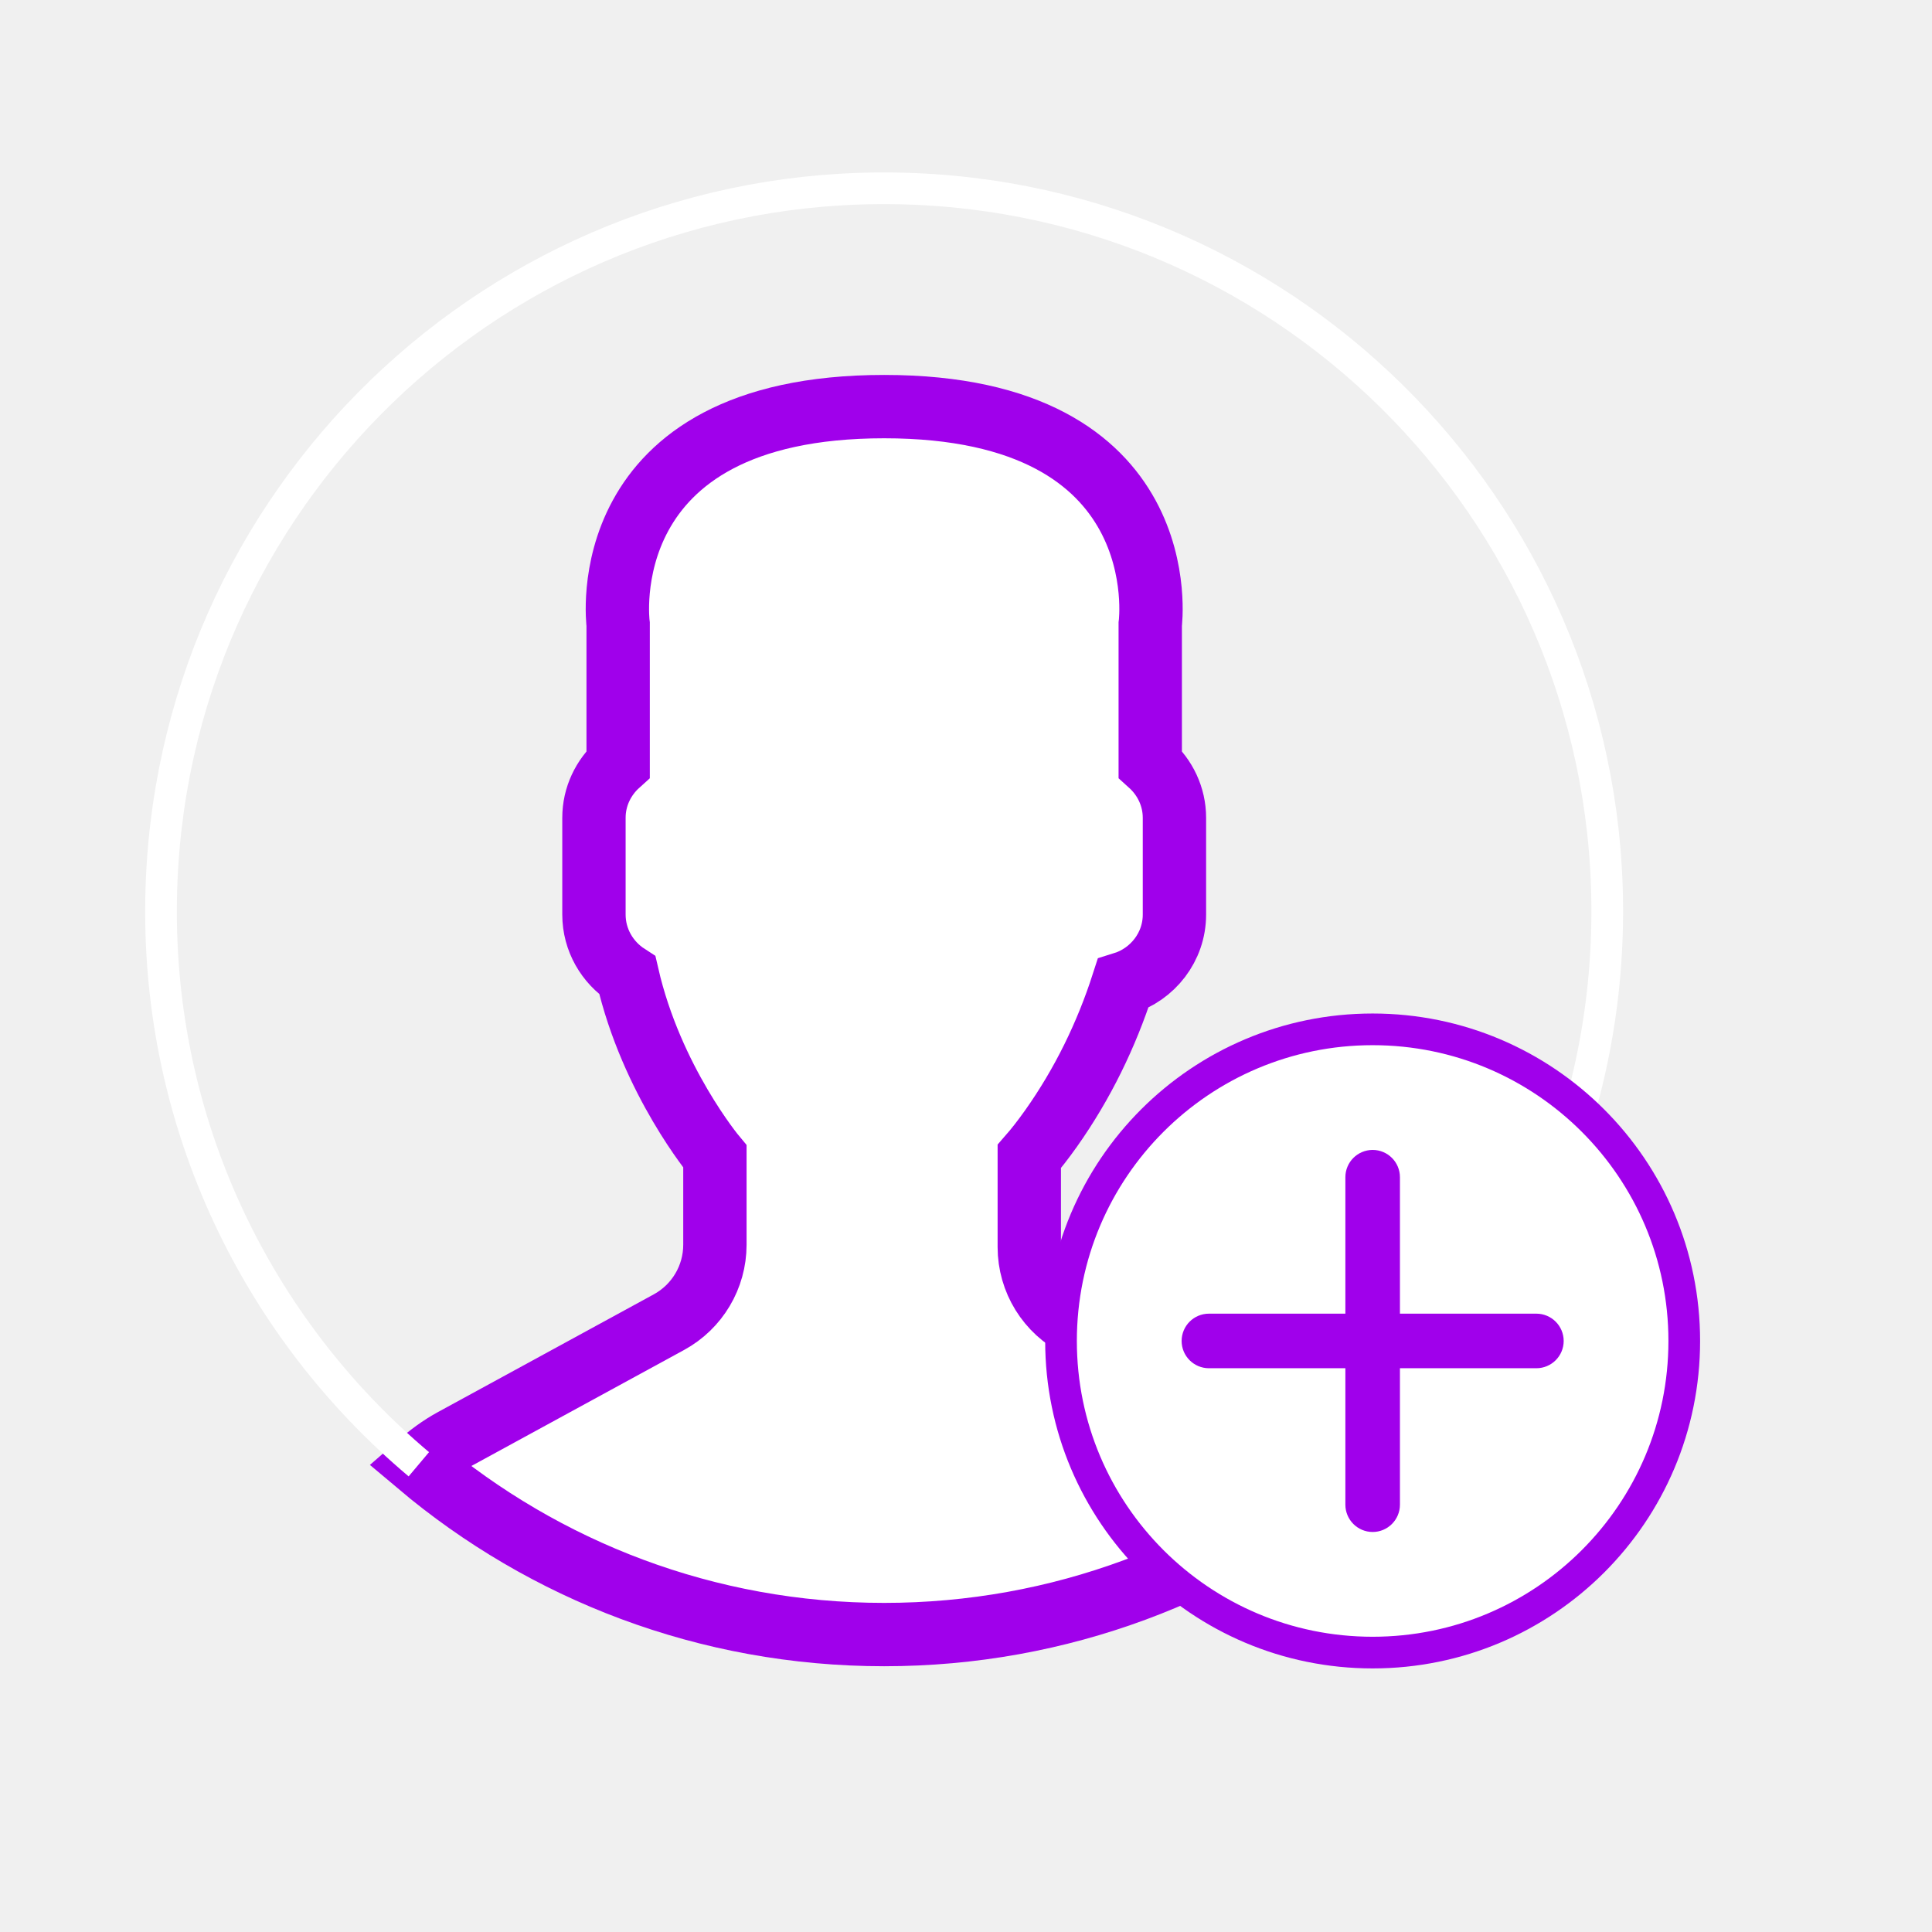
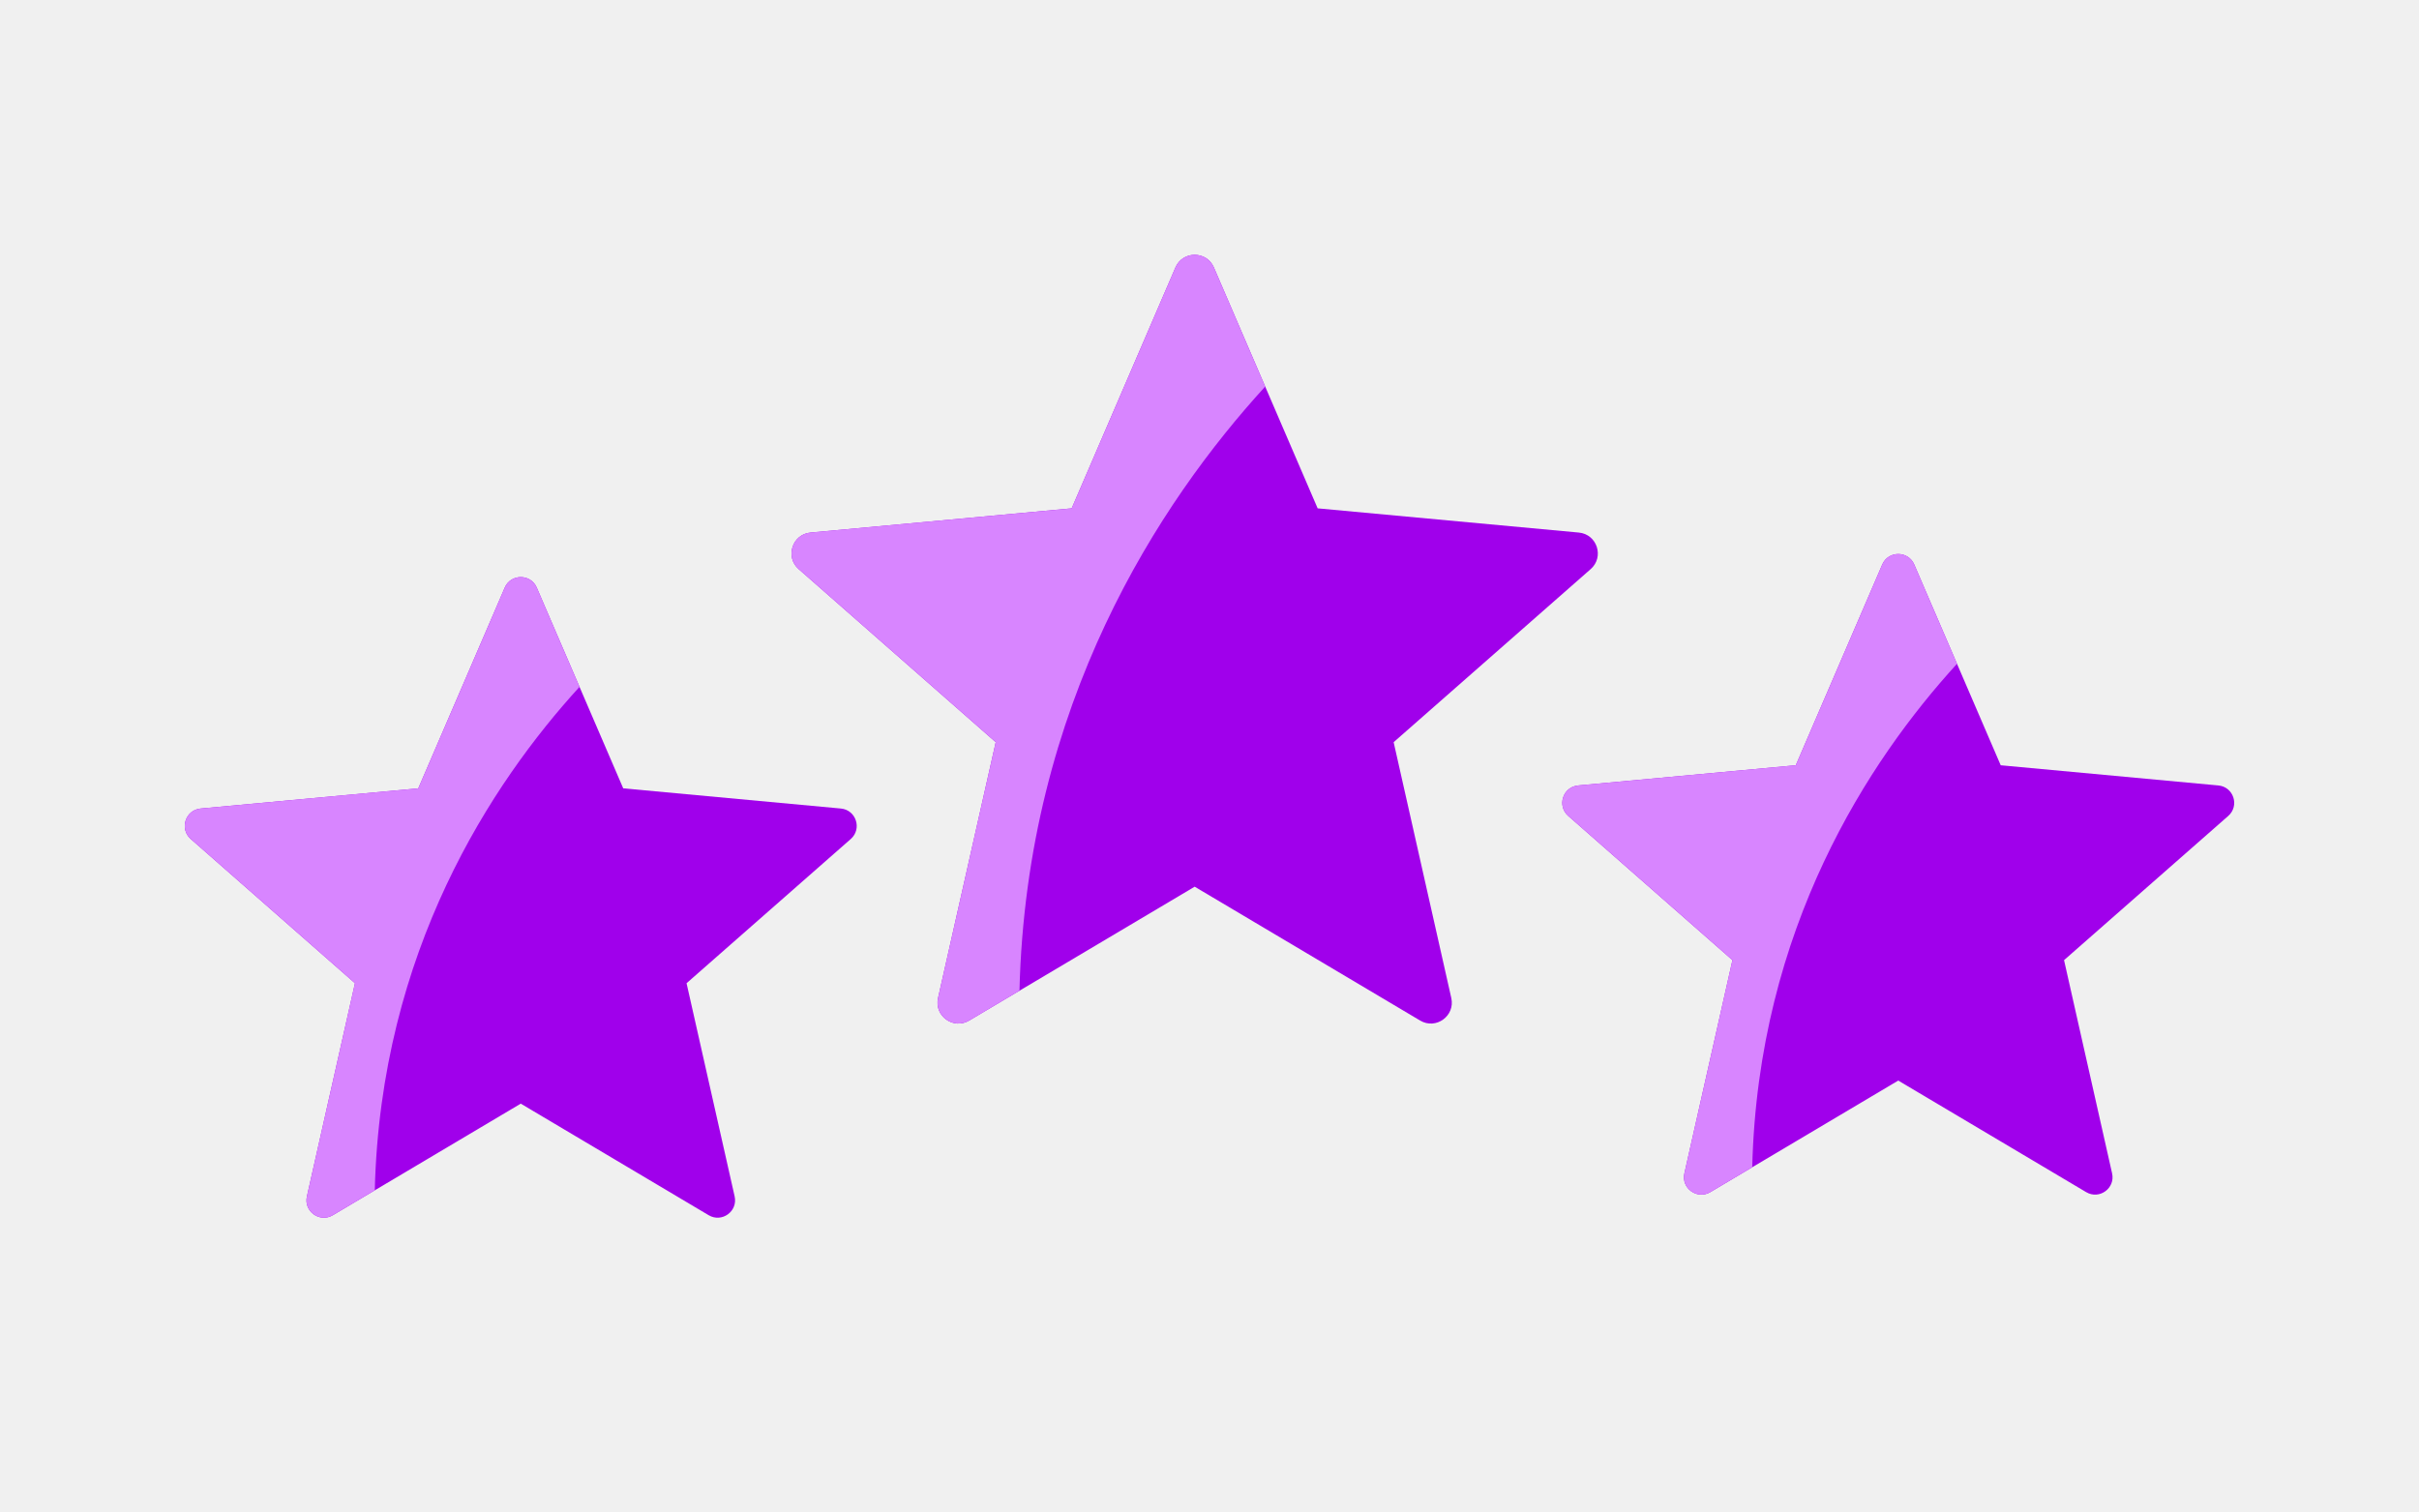
- <svg xmlns="http://www.w3.org/2000/svg" width="61" height="61" viewBox="0 0 61 61" fill="none">
-   <path d="M21.121 41.745L14.308 45.461C13.908 45.679 13.549 45.947 13.215 46.239C17.187 49.588 22.314 51.609 27.916 51.609C33.477 51.609 38.571 49.618 42.532 46.315C42.167 46.007 41.77 45.729 41.331 45.51L34.036 41.863C33.093 41.392 32.498 40.429 32.498 39.375V36.513C32.703 36.279 32.937 35.98 33.188 35.626C34.182 34.221 34.934 32.676 35.456 31.056C36.391 30.767 37.081 29.903 37.081 28.876V25.821C37.081 25.149 36.782 24.548 36.317 24.128V19.711C36.317 19.711 37.224 12.838 27.917 12.838C18.609 12.838 19.517 19.711 19.517 19.711V24.128C19.051 24.548 18.753 25.149 18.753 25.821V28.876C18.753 29.681 19.176 30.389 19.809 30.798C20.573 34.121 22.572 36.513 22.572 36.513V39.304C22.571 40.321 22.014 41.258 21.121 41.745Z" fill="#A000EB" />
-   <path d="M21.121 41.745L14.308 45.461C13.908 45.679 13.549 45.947 13.215 46.239C17.187 49.588 22.314 51.609 27.916 51.609C33.477 51.609 38.571 49.618 42.532 46.315C42.167 46.007 41.77 45.729 41.331 45.51L34.036 41.863C33.093 41.392 32.498 40.429 32.498 39.375V36.513C32.703 36.279 32.937 35.98 33.188 35.626C34.182 34.221 34.934 32.676 35.456 31.056C36.391 30.767 37.081 29.903 37.081 28.876V25.821C37.081 25.149 36.782 24.548 36.317 24.128V19.711C36.317 19.711 37.224 12.838 27.917 12.838C18.609 12.838 19.517 19.711 19.517 19.711V24.128C19.051 24.548 18.753 25.149 18.753 25.821V28.876C18.753 29.681 19.176 30.389 19.809 30.798C20.573 34.121 22.572 36.513 22.572 36.513V39.304C22.571 40.321 22.014 41.258 21.121 41.745Z" fill="white" />
-   <path d="M21.121 41.745L14.308 45.461C13.908 45.679 13.549 45.947 13.215 46.239C17.187 49.588 22.314 51.609 27.916 51.609C33.477 51.609 38.571 49.618 42.532 46.315C42.167 46.007 41.77 45.729 41.331 45.51L34.036 41.863C33.093 41.392 32.498 40.429 32.498 39.375V36.513C32.703 36.279 32.937 35.98 33.188 35.626C34.182 34.221 34.934 32.676 35.456 31.056C36.391 30.767 37.081 29.903 37.081 28.876V25.821C37.081 25.149 36.782 24.548 36.317 24.128V19.711C36.317 19.711 37.224 12.838 27.917 12.838C18.609 12.838 19.517 19.711 19.517 19.711V24.128C19.051 24.548 18.753 25.149 18.753 25.821V28.876C18.753 29.681 19.176 30.389 19.809 30.798C20.573 34.121 22.572 36.513 22.572 36.513V39.304C22.571 40.321 22.014 41.258 21.121 41.745Z" stroke="#A000EB" stroke-width="2" />
-   <path d="M13.224 46.232C8.151 41.96 4.965 35.535 5.087 28.386C5.303 15.779 15.699 5.733 28.306 5.948C40.914 6.164 50.96 16.559 50.743 29.167C50.625 36.075 47.446 42.21 42.527 46.312C42.162 46.005 41.767 45.728 41.329 45.51" stroke="white" />
-   <path d="M43.339 32.5C48.773 32.5 53.178 36.905 53.178 42.339C53.178 47.773 48.773 52.178 43.339 52.178C37.905 52.178 33.5 47.773 33.5 42.339C33.5 36.905 37.905 32.5 43.339 32.5Z" fill="white" stroke="#A000EB" />
-   <path d="M43.34 36.738C43.577 36.738 43.77 36.931 43.77 37.169V41.908H48.509C48.746 41.908 48.94 42.101 48.94 42.339C48.94 42.576 48.746 42.769 48.509 42.769H43.77V47.508C43.77 47.745 43.577 47.939 43.34 47.939C43.102 47.939 42.909 47.745 42.909 47.508V42.769H38.17C37.932 42.769 37.739 42.576 37.739 42.339C37.739 42.101 37.932 41.908 38.17 41.908H42.909V37.169C42.909 36.931 43.102 36.738 43.34 36.738Z" fill="#A000EB" stroke="#A000EB" stroke-width="0.862" />
+ <svg xmlns="http://www.w3.org/2000/svg" width="72" height="45" viewBox="0 0 72 45" fill="none">
+   <g clip-path="url(#clip0_3917_2339)">
+     <path d="M46.992 15.855L39.219 15.134L36.131 7.963C35.914 7.461 35.203 7.461 34.986 7.963L31.898 15.134L24.125 15.855C23.581 15.905 23.361 16.582 23.771 16.943L29.637 22.096L27.92 29.712C27.8 30.245 28.376 30.663 28.846 30.384L35.559 26.398L42.271 30.384C42.741 30.663 43.317 30.245 43.197 29.712L41.481 22.096L47.346 16.943C47.757 16.582 47.537 15.905 46.992 15.855Z" fill="#A000EB" style="fill:#A000EB;fill:color(display-p3 0.627 0 0.922);fill-opacity:1;" />
+     <path d="M36.131 7.963C35.914 7.461 35.203 7.461 34.986 7.963L31.898 15.134L24.125 15.855C23.581 15.905 23.361 16.582 23.771 16.943L29.637 22.096L27.92 29.712C27.8 30.245 28.376 30.663 28.846 30.384L30.344 29.495C30.551 20.959 34.517 14.947 37.657 11.509L36.131 7.963Z" fill="#D885FF" style="fill:#D885FF;fill:color(display-p3 0.847 0.52 1);fill-opacity:1;" />
+   </g>
+   <g clip-path="url(#clip1_3917_2339)">
+     <path d="M25.028 24.071L18.55 23.47L15.977 17.495C15.797 17.076 15.203 17.076 15.023 17.495L12.45 23.47L5.972 24.071C5.518 24.113 5.335 24.677 5.677 24.978L10.565 29.272L9.135 35.618C9.034 36.063 9.514 36.411 9.906 36.179L15.5 32.857L21.094 36.179C21.486 36.411 21.966 36.063 21.866 35.618L20.435 29.272L25.323 24.978C25.665 24.677 25.482 24.113 25.028 24.071Z" fill="#A000EB" style="fill:#A000EB;fill:color(display-p3 0.627 0 0.922);fill-opacity:1;" />
+     <path d="M15.977 17.495C15.797 17.076 15.203 17.076 15.023 17.495L12.45 23.47L5.972 24.071C5.518 24.113 5.335 24.677 5.677 24.978L10.565 29.272L9.135 35.618C9.034 36.063 9.514 36.411 9.906 36.179L11.155 35.437C11.327 28.324 14.632 23.315 17.249 20.449L15.977 17.495Z" fill="#D885FF" style="fill:#D885FF;fill:color(display-p3 0.847 0.52 1);fill-opacity:1;" />
+   </g>
+   <g clip-path="url(#clip2_3917_2339)">
+     <path d="M66.028 23.384L59.55 22.783L56.977 16.808C56.797 16.389 56.203 16.389 56.023 16.808L53.45 22.783L46.972 23.384C46.518 23.426 46.335 23.99 46.677 24.291L51.565 28.585L50.135 34.931C50.034 35.376 50.514 35.724 50.906 35.492L56.5 32.17L62.094 35.492C62.486 35.724 62.966 35.376 62.865 34.931L61.435 28.585L66.323 24.291C66.665 23.99 66.482 23.426 66.028 23.384Z" fill="#A000EB" style="fill:#A000EB;fill:color(display-p3 0.627 0 0.922);fill-opacity:1;" />
+     <path d="M56.977 16.808C56.797 16.389 56.203 16.389 56.023 16.808L53.45 22.783L46.972 23.384C46.518 23.426 46.335 23.99 46.677 24.291L51.565 28.585L50.135 34.931C50.034 35.376 50.514 35.724 50.906 35.492L52.154 34.751C52.327 27.637 55.632 22.628 58.249 19.762L56.977 16.808Z" fill="#D885FF" style="fill:#D885FF;fill:color(display-p3 0.847 0.52 1);fill-opacity:1;" />
+   </g>
+   <defs>
+     <clipPath id="clip0_3917_2339">
+       <rect width="24" height="24" fill="white" style="fill:white;fill-opacity:1;" transform="translate(23.5586 7.03003)" />
+     </clipPath>
+     <clipPath id="clip1_3917_2339">
+       <rect width="20" height="20" fill="white" style="fill:white;fill-opacity:1;" transform="translate(5.5 16.7169)" />
+     </clipPath>
+     <clipPath id="clip2_3917_2339">
+       <rect width="20" height="20" fill="white" style="fill:white;fill-opacity:1;" transform="translate(46.5 16.03)" />
+     </clipPath>
+   </defs>
</svg>
